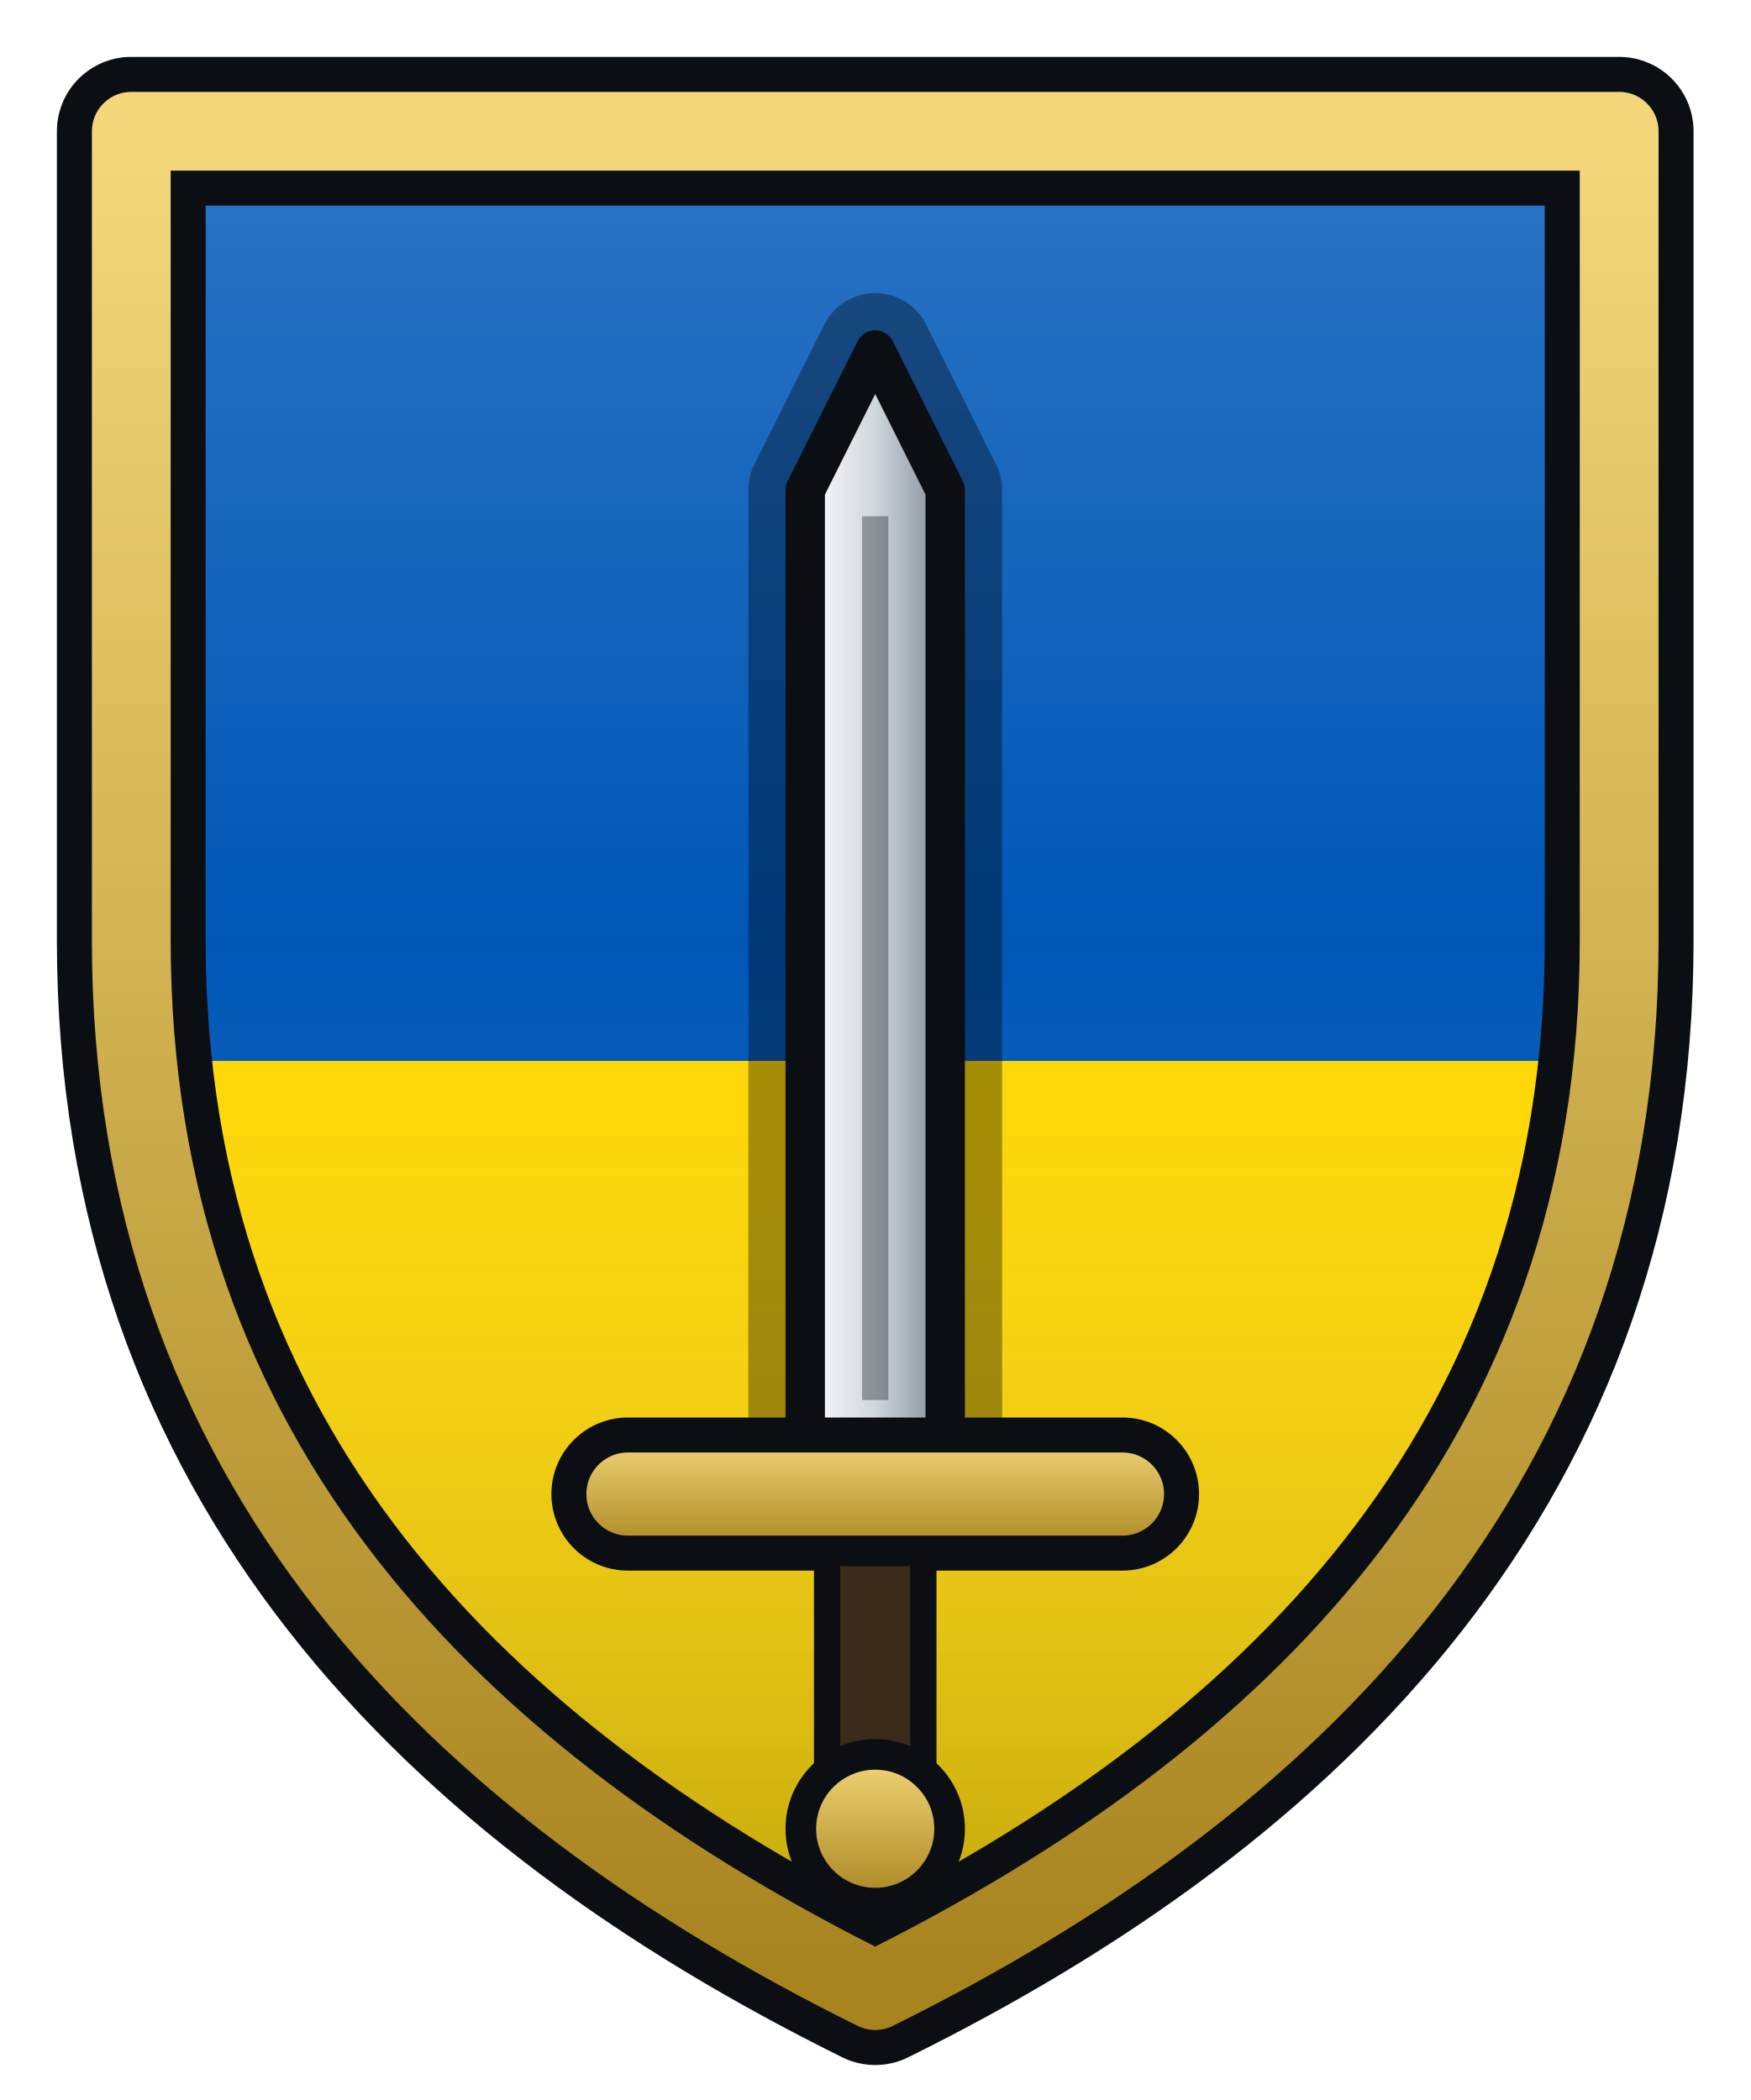
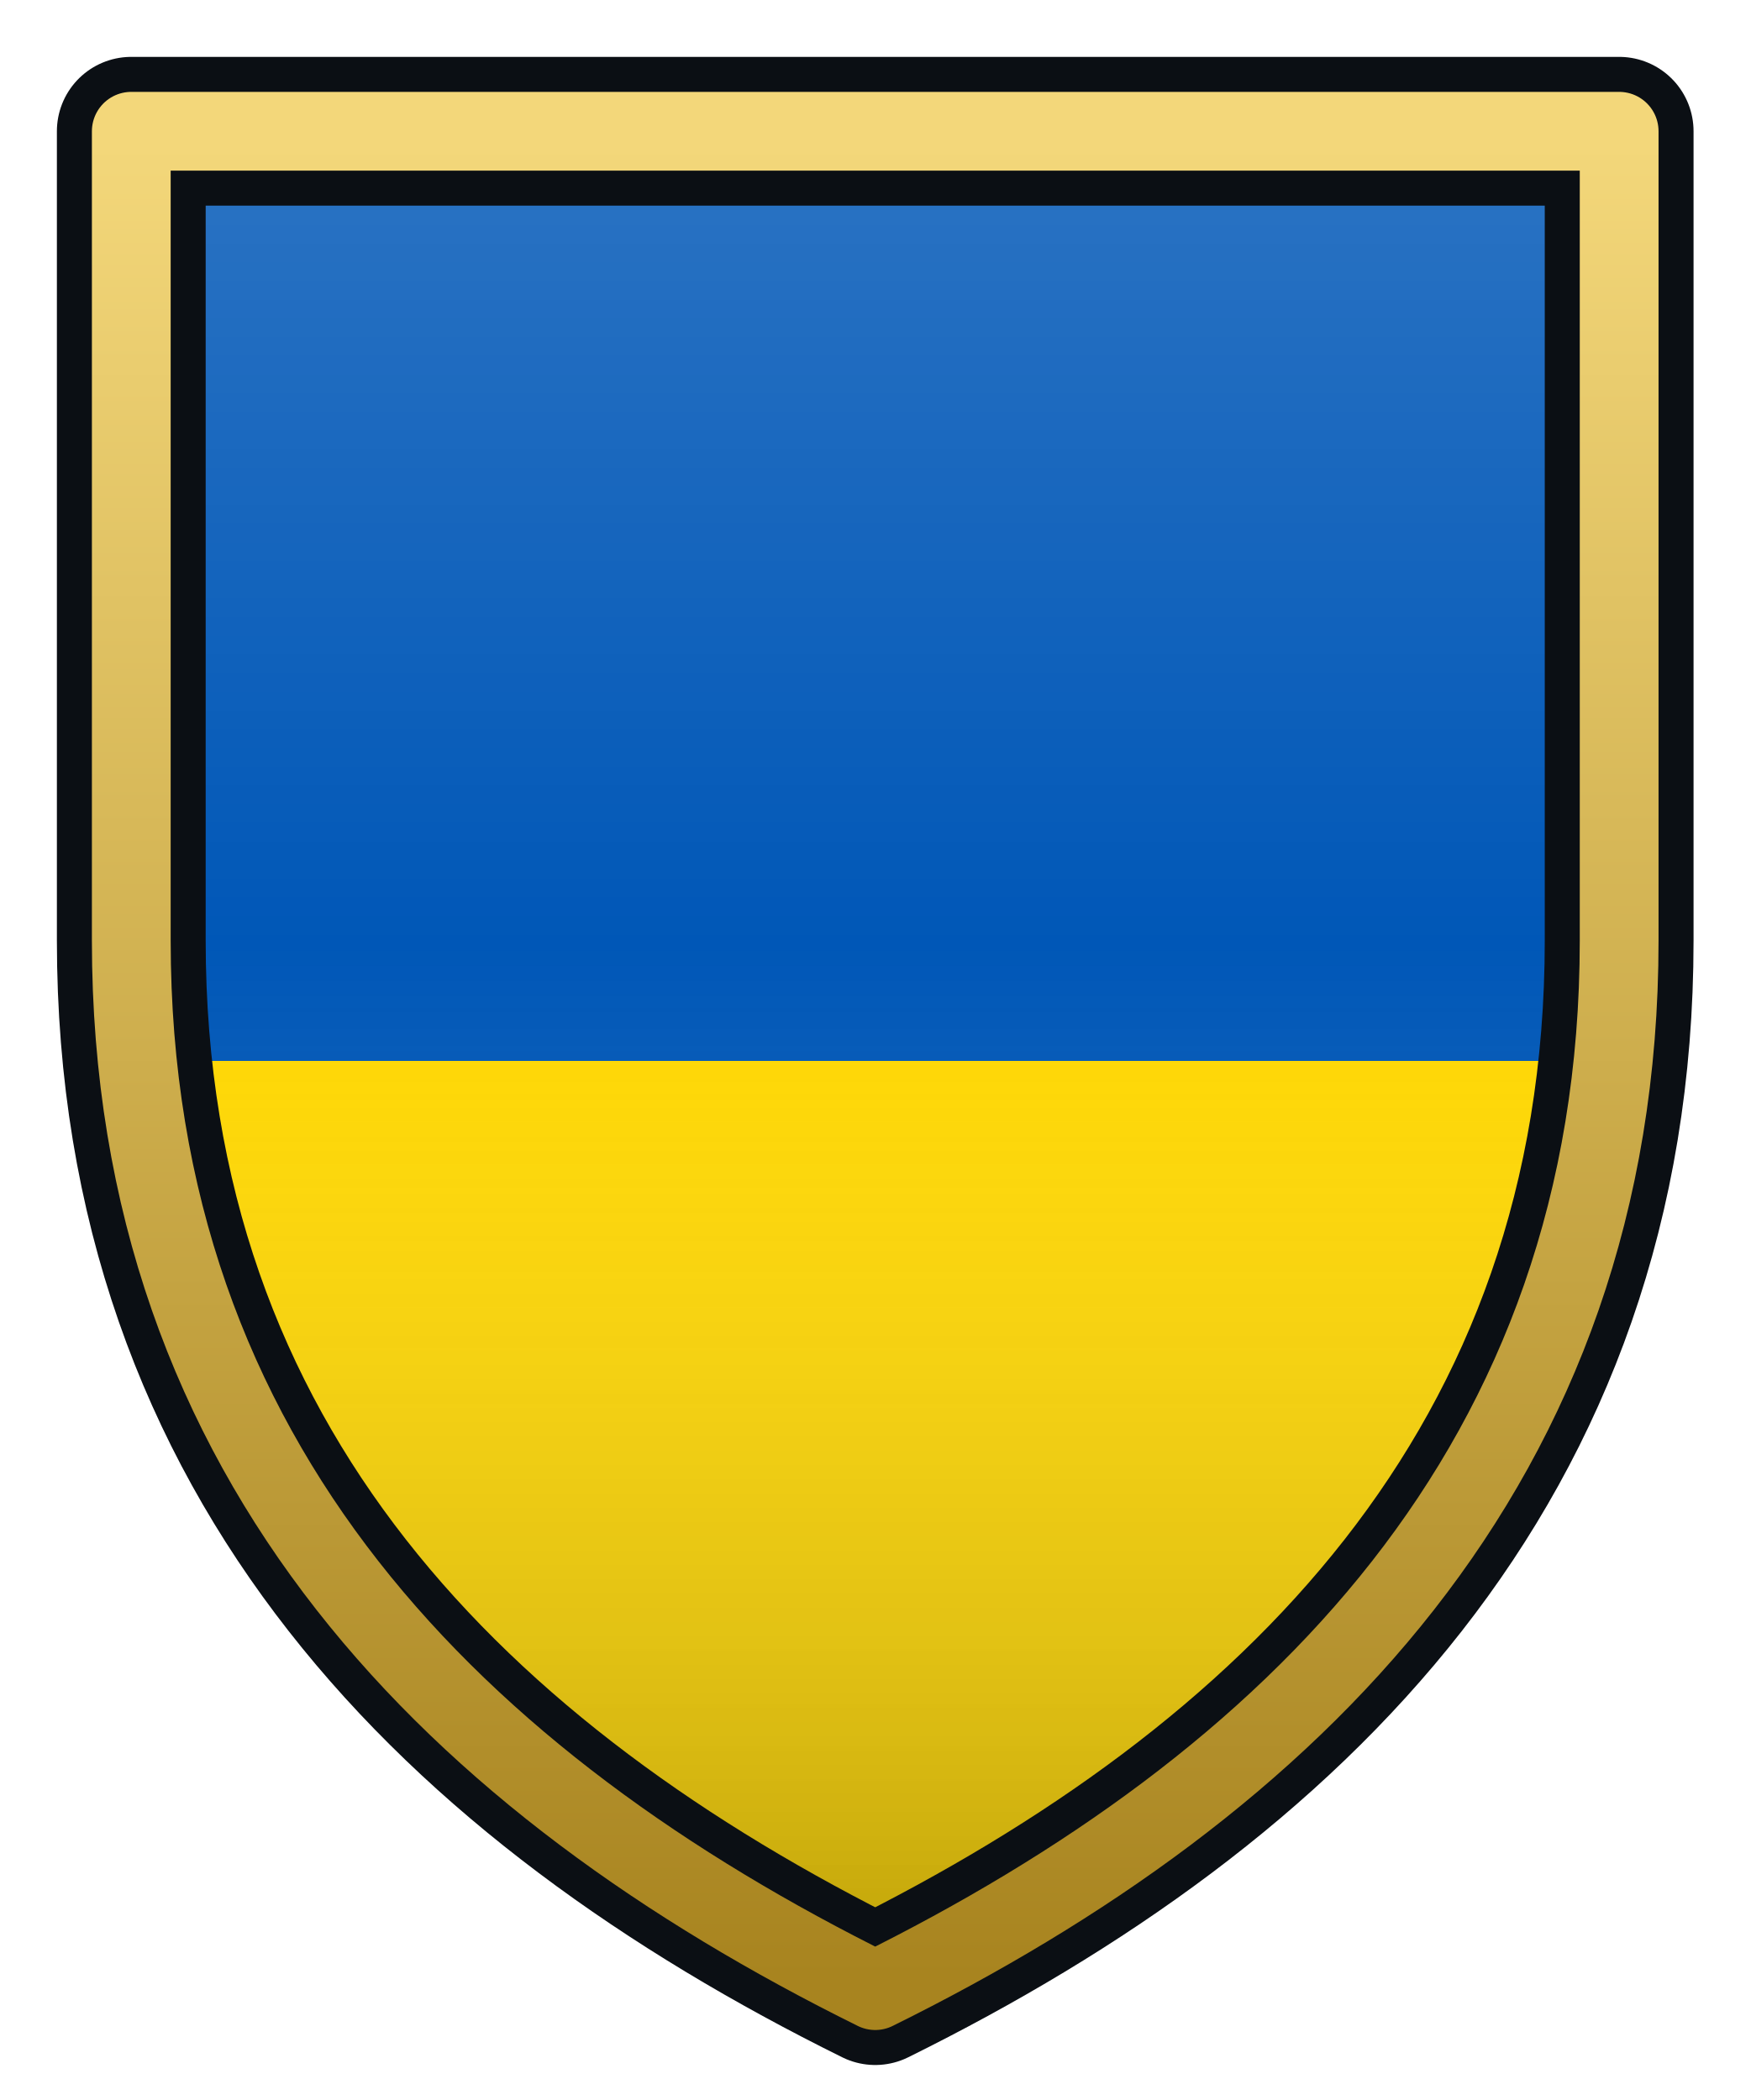
<svg xmlns="http://www.w3.org/2000/svg" viewBox="0 0 40 48" width="40" height="48">
  <defs>
    <clipPath id="c">
      <path d="M3 3H37V21.5C37 33.5 29.5 40.8 20 45.5C10.5 40.8 3 33.5 3 21.5Z" />
    </clipPath>
    <linearGradient id="l" x1="0" y1="0" x2="0" y2="1">
      <stop offset="0" stop-color="#fff" stop-opacity=".2" />
      <stop offset=".45" stop-color="#fff" stop-opacity="0" />
      <stop offset="1" stop-color="#000" stop-opacity=".32" />
-     </linearGradient>
-     <linearGradient id="s" x1="0" y1="0" x2="1" y2="0">
-       <stop offset="0" stop-color="#fff" />
-       <stop offset=".5" stop-color="#cfd6dd" />
-       <stop offset="1" stop-color="#7f8a95" />
    </linearGradient>
    <linearGradient id="g" x1="0" y1="0" x2="0" y2="1">
      <stop offset="0" stop-color="#f3d77a" />
      <stop offset="1" stop-color="#a8841f" />
    </linearGradient>
  </defs>
  <g clip-path="url(#c)">
    <rect x="0" y="0" width="40" height="3" fill="#0057b7" />
    <rect x="0" y="3.00" width="40" height="21.30" fill="#0057b7" />
    <rect x="0" y="24.25" width="40" height="21.30" fill="#ffd700" />
    <rect width="40" height="48" fill="url(#l)" />
  </g>
  <path d="M3 3H37V21.5C37 33.5 29.5 40.8 20 45.5C10.5 40.8 3 33.5 3 21.5Z" fill="none" stroke="#0b0f14" stroke-width="3.4" stroke-linejoin="round" />
  <path d="M3 3H37V21.5C37 33.5 29.5 40.8 20 45.5C10.5 40.8 3 33.5 3 21.5Z" fill="none" stroke="url(#g)" stroke-width="1.8" stroke-linejoin="round" />
-   <path d="M20 8L21.6 11.2V33H18.4V11.2Z" fill="none" stroke="#000" stroke-opacity=".35" stroke-width="2.6" stroke-linejoin="round" />
-   <path d="M20 8L21.6 11.2V33H18.4V11.2Z" fill="url(#s)" stroke="#0b0f14" stroke-width=".9" stroke-linejoin="round" />
-   <path d="M20 11.8V32" stroke="#0b0f14" stroke-opacity=".35" stroke-width=".6" />
-   <rect x="13" y="32.8" width="14" height="2.7" rx="1.35" fill="url(#g)" stroke="#0b0f14" stroke-width=".8" />
-   <rect x="18.9" y="35.5" width="2.2" height="4.9" fill="#3b2b1b" stroke="#0b0f14" stroke-width=".6" />
-   <circle cx="20" cy="41.8" r="1.7" fill="url(#g)" stroke="#0b0f14" stroke-width=".7" />
</svg>
